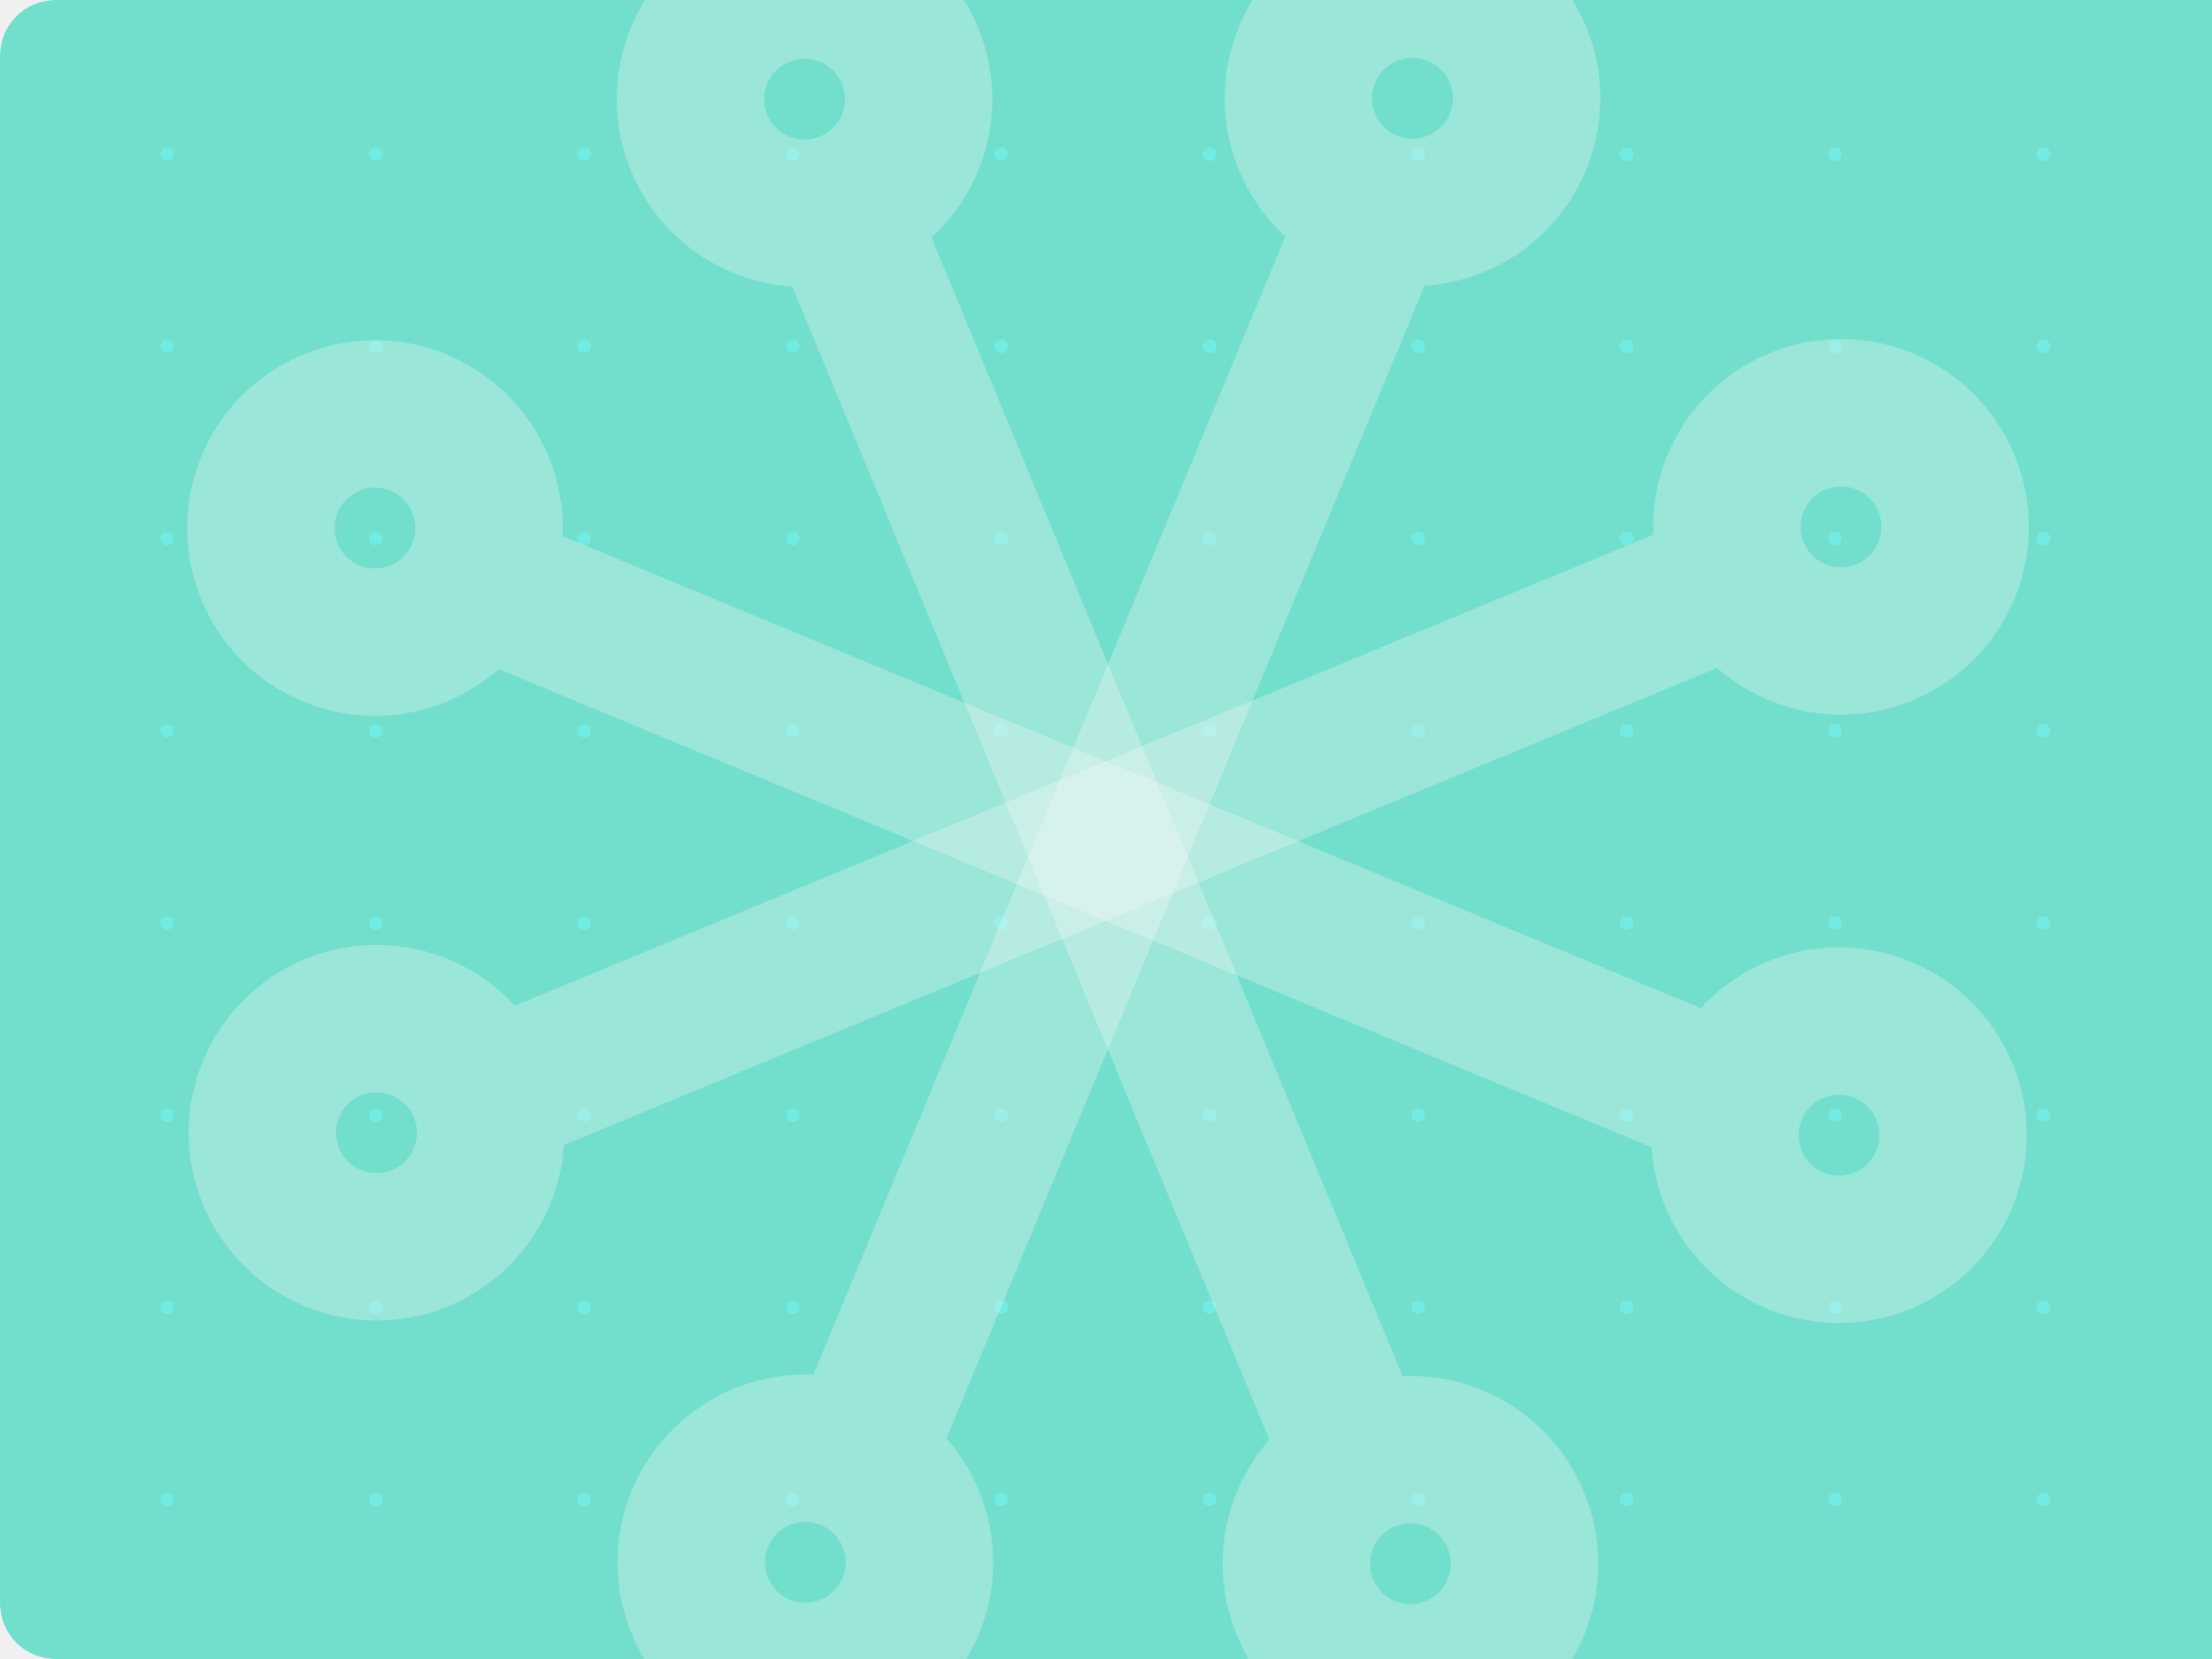
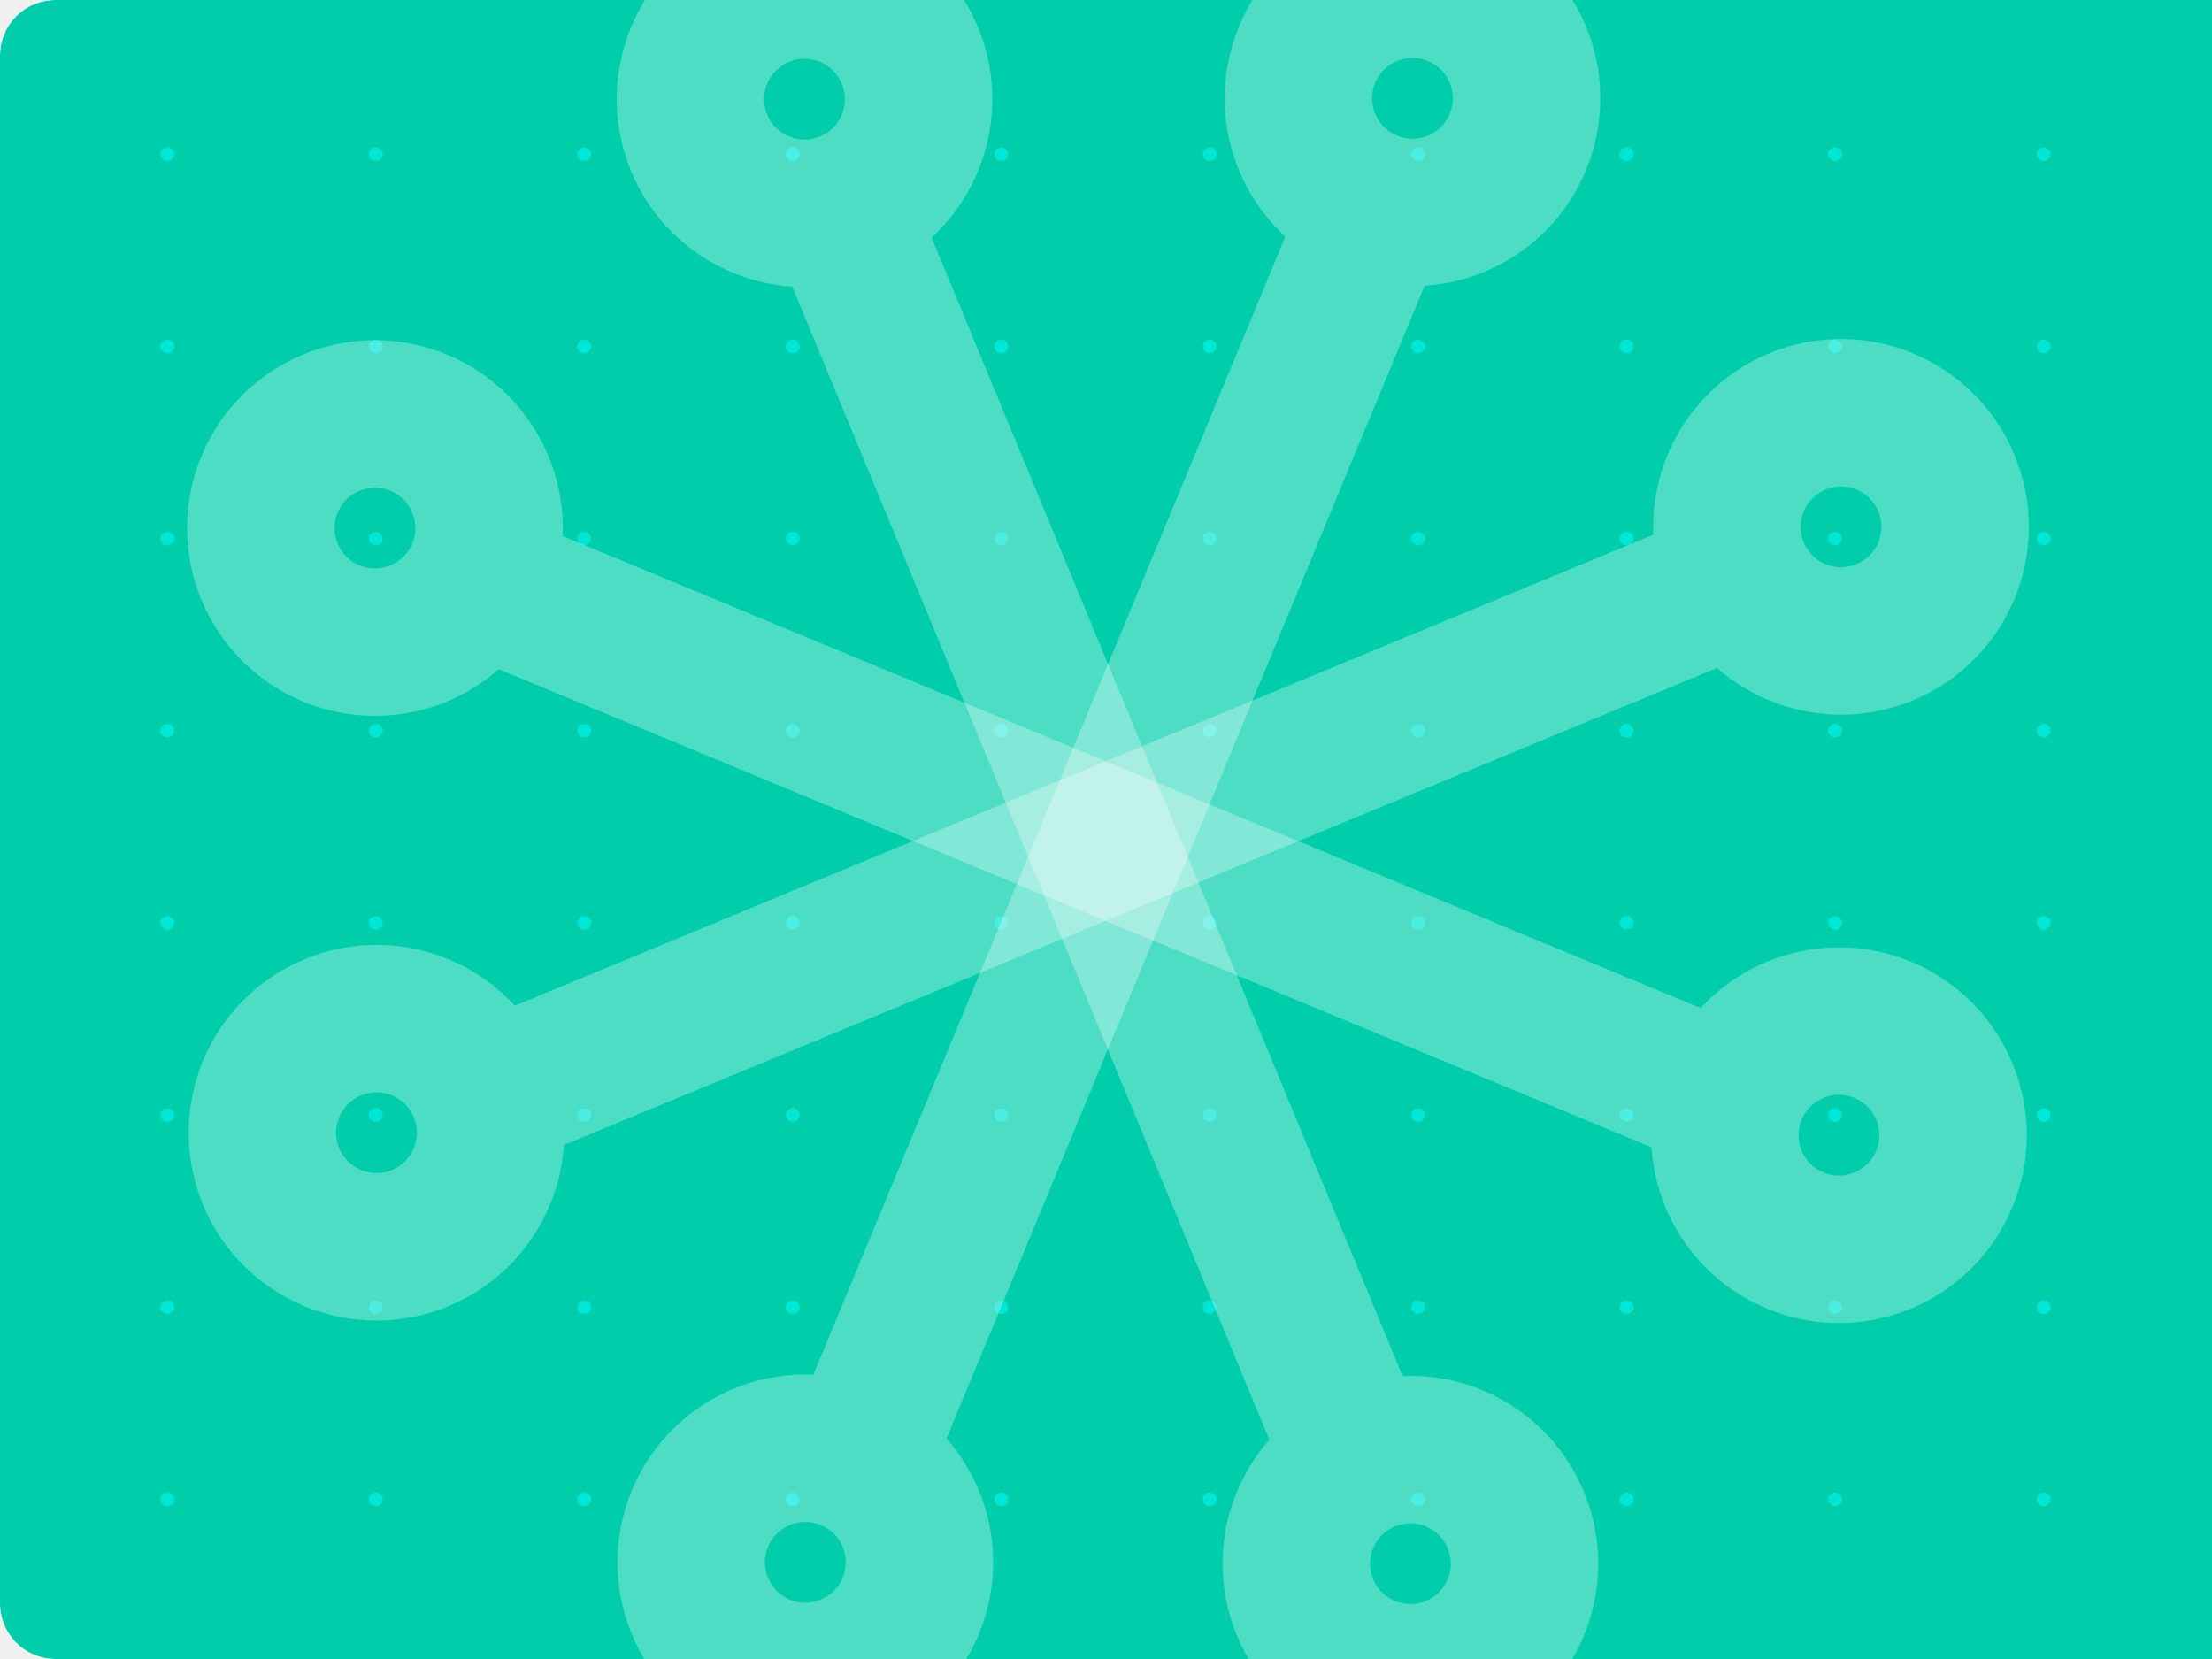
<svg xmlns="http://www.w3.org/2000/svg" width="480" height="360" viewBox="0 0 480 360" fill="none">
-   <mask id="a" maskUnits="userSpaceOnUse" x="0" y="0" width="480" height="360">
-     <path d="M0 12C0 5.373 5.373 0 12 0h468v360H12c-6.627 0-12-5.373-12-12V12z" fill="#7580F4" />
+   <mask id="mask0" mask-type="alpha" maskUnits="userSpaceOnUse" x="0" y="0" width="480" height="360">
+     <path d="M0 12C0 5.373 5.373 0 12 0H480V360H12C5.373 360 0 354.627 0 348V12Z" fill="#7580F4" />
  </mask>
-   <g mask="url(#a)">
-     <path d="M0 12C0 5.373 5.373 0 12 0h468v360H12c-6.627 0-12-5.373-12-12V12z" fill="#00CEAB" />
-     <g style="mix-blend-mode:overlay" opacity=".5" fill="#fff">
-       <ellipse cx="262.5" cy="33.468" rx="1.508" ry="1.468" />
-       <ellipse cx="262.5" cy="75.167" rx="1.508" ry="1.468" />
-       <ellipse cx="262.5" cy="116.865" rx="1.508" ry="1.468" />
-       <ellipse cx="262.5" cy="158.563" rx="1.508" ry="1.468" />
-       <ellipse cx="262.5" cy="200.262" rx="1.508" ry="1.468" />
-       <ellipse cx="262.5" cy="241.96" rx="1.508" ry="1.468" />
-       <ellipse cx="262.5" cy="283.659" rx="1.508" ry="1.468" />
-       <ellipse cx="262.5" cy="325.357" rx="1.508" ry="1.468" />
-       <ellipse cx="172.024" cy="33.468" rx="1.508" ry="1.468" />
-       <ellipse cx="172.024" cy="75.167" rx="1.508" ry="1.468" />
-       <ellipse cx="172.024" cy="116.865" rx="1.508" ry="1.468" />
-       <ellipse cx="172.024" cy="158.563" rx="1.508" ry="1.468" />
-       <ellipse cx="172.024" cy="200.262" rx="1.508" ry="1.468" />
-       <ellipse cx="172.024" cy="241.96" rx="1.508" ry="1.468" />
-       <ellipse cx="172.024" cy="283.659" rx="1.508" ry="1.468" />
-       <ellipse cx="172.024" cy="325.357" rx="1.508" ry="1.468" />
-       <ellipse cx="217.262" cy="33.468" rx="1.508" ry="1.468" />
-       <ellipse cx="217.262" cy="75.167" rx="1.508" ry="1.468" />
-       <ellipse cx="217.262" cy="116.865" rx="1.508" ry="1.468" />
-       <ellipse cx="217.262" cy="158.563" rx="1.508" ry="1.468" />
-       <ellipse cx="217.262" cy="200.262" rx="1.508" ry="1.468" />
-       <ellipse cx="217.262" cy="241.96" rx="1.508" ry="1.468" />
-       <ellipse cx="217.262" cy="283.659" rx="1.508" ry="1.468" />
-       <ellipse cx="217.262" cy="325.357" rx="1.508" ry="1.468" />
-       <ellipse cx="126.786" cy="33.468" rx="1.508" ry="1.468" />
-       <ellipse cx="126.785" cy="75.167" rx="1.508" ry="1.468" />
-       <ellipse cx="126.785" cy="116.865" rx="1.508" ry="1.468" />
-       <ellipse cx="126.785" cy="158.563" rx="1.508" ry="1.468" />
-       <ellipse cx="126.785" cy="200.262" rx="1.508" ry="1.468" />
-       <ellipse cx="126.785" cy="241.96" rx="1.508" ry="1.468" />
-       <ellipse cx="126.785" cy="283.659" rx="1.508" ry="1.468" />
-       <ellipse cx="126.785" cy="325.357" rx="1.508" ry="1.468" />
-       <ellipse cx="81.547" cy="33.468" rx="1.508" ry="1.468" />
-       <ellipse cx="81.547" cy="75.167" rx="1.508" ry="1.468" />
-       <ellipse cx="81.547" cy="116.865" rx="1.508" ry="1.468" />
-       <ellipse cx="81.547" cy="158.563" rx="1.508" ry="1.468" />
-       <ellipse cx="81.547" cy="200.262" rx="1.508" ry="1.468" />
-       <ellipse cx="81.547" cy="241.96" rx="1.508" ry="1.468" />
-       <ellipse cx="81.547" cy="283.659" rx="1.508" ry="1.468" />
-       <ellipse cx="81.547" cy="325.357" rx="1.508" ry="1.468" />
-       <ellipse cx="36.309" cy="33.468" rx="1.508" ry="1.468" />
-       <ellipse cx="36.309" cy="75.167" rx="1.508" ry="1.468" />
-       <ellipse cx="36.309" cy="116.865" rx="1.508" ry="1.468" />
-       <ellipse cx="36.309" cy="158.563" rx="1.508" ry="1.468" />
-       <ellipse cx="36.309" cy="200.262" rx="1.508" ry="1.468" />
-       <ellipse cx="36.309" cy="241.96" rx="1.508" ry="1.468" />
-       <ellipse cx="36.309" cy="283.659" rx="1.508" ry="1.468" />
-       <ellipse cx="36.309" cy="325.357" rx="1.508" ry="1.468" />
-       <ellipse cx="307.738" cy="33.468" rx="1.508" ry="1.468" />
-       <ellipse cx="307.738" cy="75.167" rx="1.508" ry="1.468" />
-       <ellipse cx="307.738" cy="116.865" rx="1.508" ry="1.468" />
-       <ellipse cx="307.738" cy="158.563" rx="1.508" ry="1.468" />
-       <ellipse cx="307.738" cy="200.262" rx="1.508" ry="1.468" />
-       <ellipse cx="307.738" cy="241.96" rx="1.508" ry="1.468" />
-       <ellipse cx="307.738" cy="283.659" rx="1.508" ry="1.468" />
-       <ellipse cx="307.738" cy="325.357" rx="1.508" ry="1.468" />
-       <ellipse cx="352.976" cy="33.468" rx="1.508" ry="1.468" />
-       <ellipse cx="352.976" cy="75.167" rx="1.508" ry="1.468" />
-       <ellipse cx="352.976" cy="116.865" rx="1.508" ry="1.468" />
-       <ellipse cx="352.976" cy="158.563" rx="1.508" ry="1.468" />
-       <ellipse cx="352.976" cy="200.262" rx="1.508" ry="1.468" />
-       <ellipse cx="352.976" cy="241.96" rx="1.508" ry="1.468" />
-       <ellipse cx="352.976" cy="283.659" rx="1.508" ry="1.468" />
-       <ellipse cx="352.976" cy="325.357" rx="1.508" ry="1.468" />
-       <ellipse cx="398.214" cy="33.468" rx="1.508" ry="1.468" />
-       <ellipse cx="398.214" cy="75.167" rx="1.508" ry="1.468" />
-       <ellipse cx="398.214" cy="116.865" rx="1.508" ry="1.468" />
-       <ellipse cx="398.214" cy="158.563" rx="1.508" ry="1.468" />
-       <ellipse cx="398.214" cy="200.262" rx="1.508" ry="1.468" />
-       <ellipse cx="398.214" cy="241.96" rx="1.508" ry="1.468" />
-       <ellipse cx="398.214" cy="283.659" rx="1.508" ry="1.468" />
-       <ellipse cx="398.214" cy="325.357" rx="1.508" ry="1.468" />
-       <ellipse cx="443.453" cy="33.468" rx="1.508" ry="1.468" />
-       <ellipse cx="443.452" cy="75.167" rx="1.508" ry="1.468" />
-       <ellipse cx="443.452" cy="116.865" rx="1.508" ry="1.468" />
-       <ellipse cx="443.452" cy="158.563" rx="1.508" ry="1.468" />
-       <ellipse cx="443.452" cy="200.262" rx="1.508" ry="1.468" />
-       <ellipse cx="443.452" cy="241.96" rx="1.508" ry="1.468" />
-       <ellipse cx="443.452" cy="283.659" rx="1.508" ry="1.468" />
-       <ellipse cx="443.452" cy="325.357" rx="1.508" ry="1.468" />
+   <g mask="url(#mask0)">
+     <path d="M0 12C0 5.373 5.373 0 12 0H480V360H12C5.373 360 0 354.627 0 348V12Z" fill="#00CEAB" />
+     <g style="mix-blend-mode:overlay" opacity="0.5">
+       <ellipse cx="262.5" cy="33.468" rx="1.508" ry="1.468" fill="white" />
+       <ellipse cx="262.5" cy="75.167" rx="1.508" ry="1.468" fill="white" />
+       <ellipse cx="262.5" cy="116.865" rx="1.508" ry="1.468" fill="white" />
+       <ellipse cx="262.5" cy="158.563" rx="1.508" ry="1.468" fill="white" />
+       <ellipse cx="262.5" cy="200.262" rx="1.508" ry="1.468" fill="white" />
+       <ellipse cx="262.5" cy="241.96" rx="1.508" ry="1.468" fill="white" />
+       <ellipse cx="262.5" cy="283.659" rx="1.508" ry="1.468" fill="white" />
+       <ellipse cx="262.5" cy="325.357" rx="1.508" ry="1.468" fill="white" />
+       <ellipse cx="172.024" cy="33.468" rx="1.508" ry="1.468" fill="white" />
+       <ellipse cx="172.024" cy="75.167" rx="1.508" ry="1.468" fill="white" />
+       <ellipse cx="172.024" cy="116.865" rx="1.508" ry="1.468" fill="white" />
+       <ellipse cx="172.024" cy="158.563" rx="1.508" ry="1.468" fill="white" />
+       <ellipse cx="172.024" cy="200.262" rx="1.508" ry="1.468" fill="white" />
+       <ellipse cx="172.024" cy="241.96" rx="1.508" ry="1.468" fill="white" />
+       <ellipse cx="172.024" cy="283.659" rx="1.508" ry="1.468" fill="white" />
+       <ellipse cx="172.024" cy="325.357" rx="1.508" ry="1.468" fill="white" />
+       <ellipse cx="217.262" cy="33.468" rx="1.508" ry="1.468" fill="white" />
+       <ellipse cx="217.262" cy="75.167" rx="1.508" ry="1.468" fill="white" />
+       <ellipse cx="217.262" cy="116.865" rx="1.508" ry="1.468" fill="white" />
+       <ellipse cx="217.262" cy="158.563" rx="1.508" ry="1.468" fill="white" />
+       <ellipse cx="217.262" cy="200.262" rx="1.508" ry="1.468" fill="white" />
+       <ellipse cx="217.262" cy="241.96" rx="1.508" ry="1.468" fill="white" />
+       <ellipse cx="217.262" cy="283.659" rx="1.508" ry="1.468" fill="white" />
+       <ellipse cx="217.262" cy="325.357" rx="1.508" ry="1.468" fill="white" />
+       <ellipse cx="126.786" cy="33.468" rx="1.508" ry="1.468" fill="white" />
+       <ellipse cx="126.785" cy="75.167" rx="1.508" ry="1.468" fill="white" />
+       <ellipse cx="126.785" cy="116.865" rx="1.508" ry="1.468" fill="white" />
+       <ellipse cx="126.785" cy="158.563" rx="1.508" ry="1.468" fill="white" />
+       <ellipse cx="126.785" cy="200.262" rx="1.508" ry="1.468" fill="white" />
+       <ellipse cx="126.785" cy="241.96" rx="1.508" ry="1.468" fill="white" />
+       <ellipse cx="126.785" cy="283.659" rx="1.508" ry="1.468" fill="white" />
+       <ellipse cx="126.785" cy="325.357" rx="1.508" ry="1.468" fill="white" />
+       <ellipse cx="81.547" cy="33.468" rx="1.508" ry="1.468" fill="white" />
+       <ellipse cx="81.547" cy="75.167" rx="1.508" ry="1.468" fill="white" />
+       <ellipse cx="81.547" cy="116.865" rx="1.508" ry="1.468" fill="white" />
+       <ellipse cx="81.547" cy="158.563" rx="1.508" ry="1.468" fill="white" />
+       <ellipse cx="81.547" cy="200.262" rx="1.508" ry="1.468" fill="white" />
+       <ellipse cx="81.547" cy="241.96" rx="1.508" ry="1.468" fill="white" />
+       <ellipse cx="81.547" cy="283.659" rx="1.508" ry="1.468" fill="white" />
+       <ellipse cx="81.547" cy="325.357" rx="1.508" ry="1.468" fill="white" />
+       <ellipse cx="36.309" cy="33.468" rx="1.508" ry="1.468" fill="white" />
+       <ellipse cx="36.309" cy="75.167" rx="1.508" ry="1.468" fill="white" />
+       <ellipse cx="36.309" cy="116.865" rx="1.508" ry="1.468" fill="white" />
+       <ellipse cx="36.309" cy="158.563" rx="1.508" ry="1.468" fill="white" />
+       <ellipse cx="36.309" cy="200.262" rx="1.508" ry="1.468" fill="white" />
+       <ellipse cx="36.309" cy="241.96" rx="1.508" ry="1.468" fill="white" />
+       <ellipse cx="36.309" cy="283.659" rx="1.508" ry="1.468" fill="white" />
+       <ellipse cx="36.309" cy="325.357" rx="1.508" ry="1.468" fill="white" />
+       <ellipse cx="307.738" cy="33.468" rx="1.508" ry="1.468" fill="white" />
+       <ellipse cx="307.738" cy="75.167" rx="1.508" ry="1.468" fill="white" />
+       <ellipse cx="307.738" cy="116.865" rx="1.508" ry="1.468" fill="white" />
+       <ellipse cx="307.738" cy="158.563" rx="1.508" ry="1.468" fill="white" />
+       <ellipse cx="307.738" cy="200.262" rx="1.508" ry="1.468" fill="white" />
+       <ellipse cx="307.738" cy="241.96" rx="1.508" ry="1.468" fill="white" />
+       <ellipse cx="307.738" cy="283.659" rx="1.508" ry="1.468" fill="white" />
+       <ellipse cx="307.738" cy="325.357" rx="1.508" ry="1.468" fill="white" />
+       <ellipse cx="352.976" cy="33.468" rx="1.508" ry="1.468" fill="white" />
+       <ellipse cx="352.976" cy="75.167" rx="1.508" ry="1.468" fill="white" />
+       <ellipse cx="352.976" cy="116.865" rx="1.508" ry="1.468" fill="white" />
+       <ellipse cx="352.976" cy="158.563" rx="1.508" ry="1.468" fill="white" />
+       <ellipse cx="352.976" cy="200.262" rx="1.508" ry="1.468" fill="white" />
+       <ellipse cx="352.976" cy="241.96" rx="1.508" ry="1.468" fill="white" />
+       <ellipse cx="352.976" cy="283.659" rx="1.508" ry="1.468" fill="white" />
+       <ellipse cx="352.976" cy="325.357" rx="1.508" ry="1.468" fill="white" />
+       <ellipse cx="398.214" cy="33.468" rx="1.508" ry="1.468" fill="white" />
+       <ellipse cx="398.214" cy="75.167" rx="1.508" ry="1.468" fill="white" />
+       <ellipse cx="398.214" cy="116.865" rx="1.508" ry="1.468" fill="white" />
+       <ellipse cx="398.214" cy="158.563" rx="1.508" ry="1.468" fill="white" />
+       <ellipse cx="398.214" cy="200.262" rx="1.508" ry="1.468" fill="white" />
+       <ellipse cx="398.214" cy="241.96" rx="1.508" ry="1.468" fill="white" />
+       <ellipse cx="398.214" cy="283.659" rx="1.508" ry="1.468" fill="white" />
+       <ellipse cx="398.214" cy="325.357" rx="1.508" ry="1.468" fill="white" />
+       <ellipse cx="443.453" cy="33.468" rx="1.508" ry="1.468" fill="white" />
+       <ellipse cx="443.452" cy="75.167" rx="1.508" ry="1.468" fill="white" />
+       <ellipse cx="443.452" cy="116.865" rx="1.508" ry="1.468" fill="white" />
+       <ellipse cx="443.452" cy="158.563" rx="1.508" ry="1.468" fill="white" />
+       <ellipse cx="443.452" cy="200.262" rx="1.508" ry="1.468" fill="white" />
+       <ellipse cx="443.452" cy="241.96" rx="1.508" ry="1.468" fill="white" />
+       <ellipse cx="443.452" cy="283.659" rx="1.508" ry="1.468" fill="white" />
+       <ellipse cx="443.452" cy="325.357" rx="1.508" ry="1.468" fill="white" />
    </g>
-     <g opacity=".3" stroke="#fff" stroke-width="32">
-       <circle cx="399.047" cy="246.333" transform="rotate(112.525 399.047 246.333)" r="24.757" />
-       <circle cx="81.364" cy="114.584" transform="rotate(112.525 81.364 114.584)" r="24.757" />
-       <path d="M375.41 238.703L91.72 121.052" />
+     <g opacity="0.3">
+       <ellipse cx="399.047" cy="246.333" rx="24.757" ry="24.757" transform="rotate(112.525 399.047 246.333)" stroke="white" stroke-width="32" />
+       <ellipse cx="81.364" cy="114.584" rx="24.757" ry="24.757" transform="rotate(112.525 81.3642 114.584)" stroke="white" stroke-width="32" />
+       <path d="M375.41 238.703L91.72 121.052" stroke="white" stroke-width="32" />
    </g>
-     <g opacity=".3" stroke="#fff" stroke-width="32">
-       <circle cx="399.494" cy="114.324" transform="rotate(67.525 399.494 114.324)" r="24.757" />
-       <circle cx="81.697" cy="245.799" transform="rotate(67.525 81.697 245.799)" r="24.757" />
-       <path d="M377.385 125.643L93.594 243.05" />
+     <g opacity="0.3">
+       <ellipse cx="399.494" cy="114.324" rx="24.757" ry="24.757" transform="rotate(67.5247 399.494 114.324)" stroke="white" stroke-width="32" />
+       <ellipse cx="81.697" cy="245.799" rx="24.757" ry="24.757" transform="rotate(67.5247 81.6972 245.799)" stroke="white" stroke-width="32" />
+       <path d="M377.385 125.643L93.594 243.05" stroke="white" stroke-width="32" />
    </g>
-     <g opacity=".3" stroke="#fff" stroke-width="32">
-       <circle cx="306.061" cy="339.32" transform="rotate(157.525 306.061 339.32)" r="24.757" />
-       <circle cx="174.585" cy="21.524" transform="rotate(157.525 174.585 21.524)" r="24.757" />
-       <path d="M294.742 317.212L177.335 33.421" />
+     <g opacity="0.3">
+       <ellipse cx="306.061" cy="339.32" rx="24.757" ry="24.757" transform="rotate(157.525 306.061 339.32)" stroke="white" stroke-width="32" />
+       <ellipse cx="174.585" cy="21.524" rx="24.757" ry="24.757" transform="rotate(157.525 174.585 21.5243)" stroke="white" stroke-width="32" />
+       <path d="M294.742 317.212L177.335 33.421" stroke="white" stroke-width="32" />
    </g>
-     <g opacity=".3" stroke="#fff" stroke-width="32">
-       <circle cx="306.505" cy="21.337" transform="rotate(22.525 306.505 21.337)" r="24.757" />
-       <circle cx="174.756" cy="339.02" transform="rotate(22.525 174.756 339.02)" r="24.757" />
-       <path d="M298.875 44.974l-117.651 283.69" />
+     <g opacity="0.3">
+       <ellipse cx="306.505" cy="21.337" rx="24.757" ry="24.757" transform="rotate(22.5247 306.505 21.3372)" stroke="white" stroke-width="32" />
+       <ellipse cx="174.756" cy="339.02" rx="24.757" ry="24.757" transform="rotate(22.5247 174.756 339.02)" stroke="white" stroke-width="32" />
+       <path d="M298.875 44.974L181.224 328.664" stroke="white" stroke-width="32" />
    </g>
  </g>
</svg>
